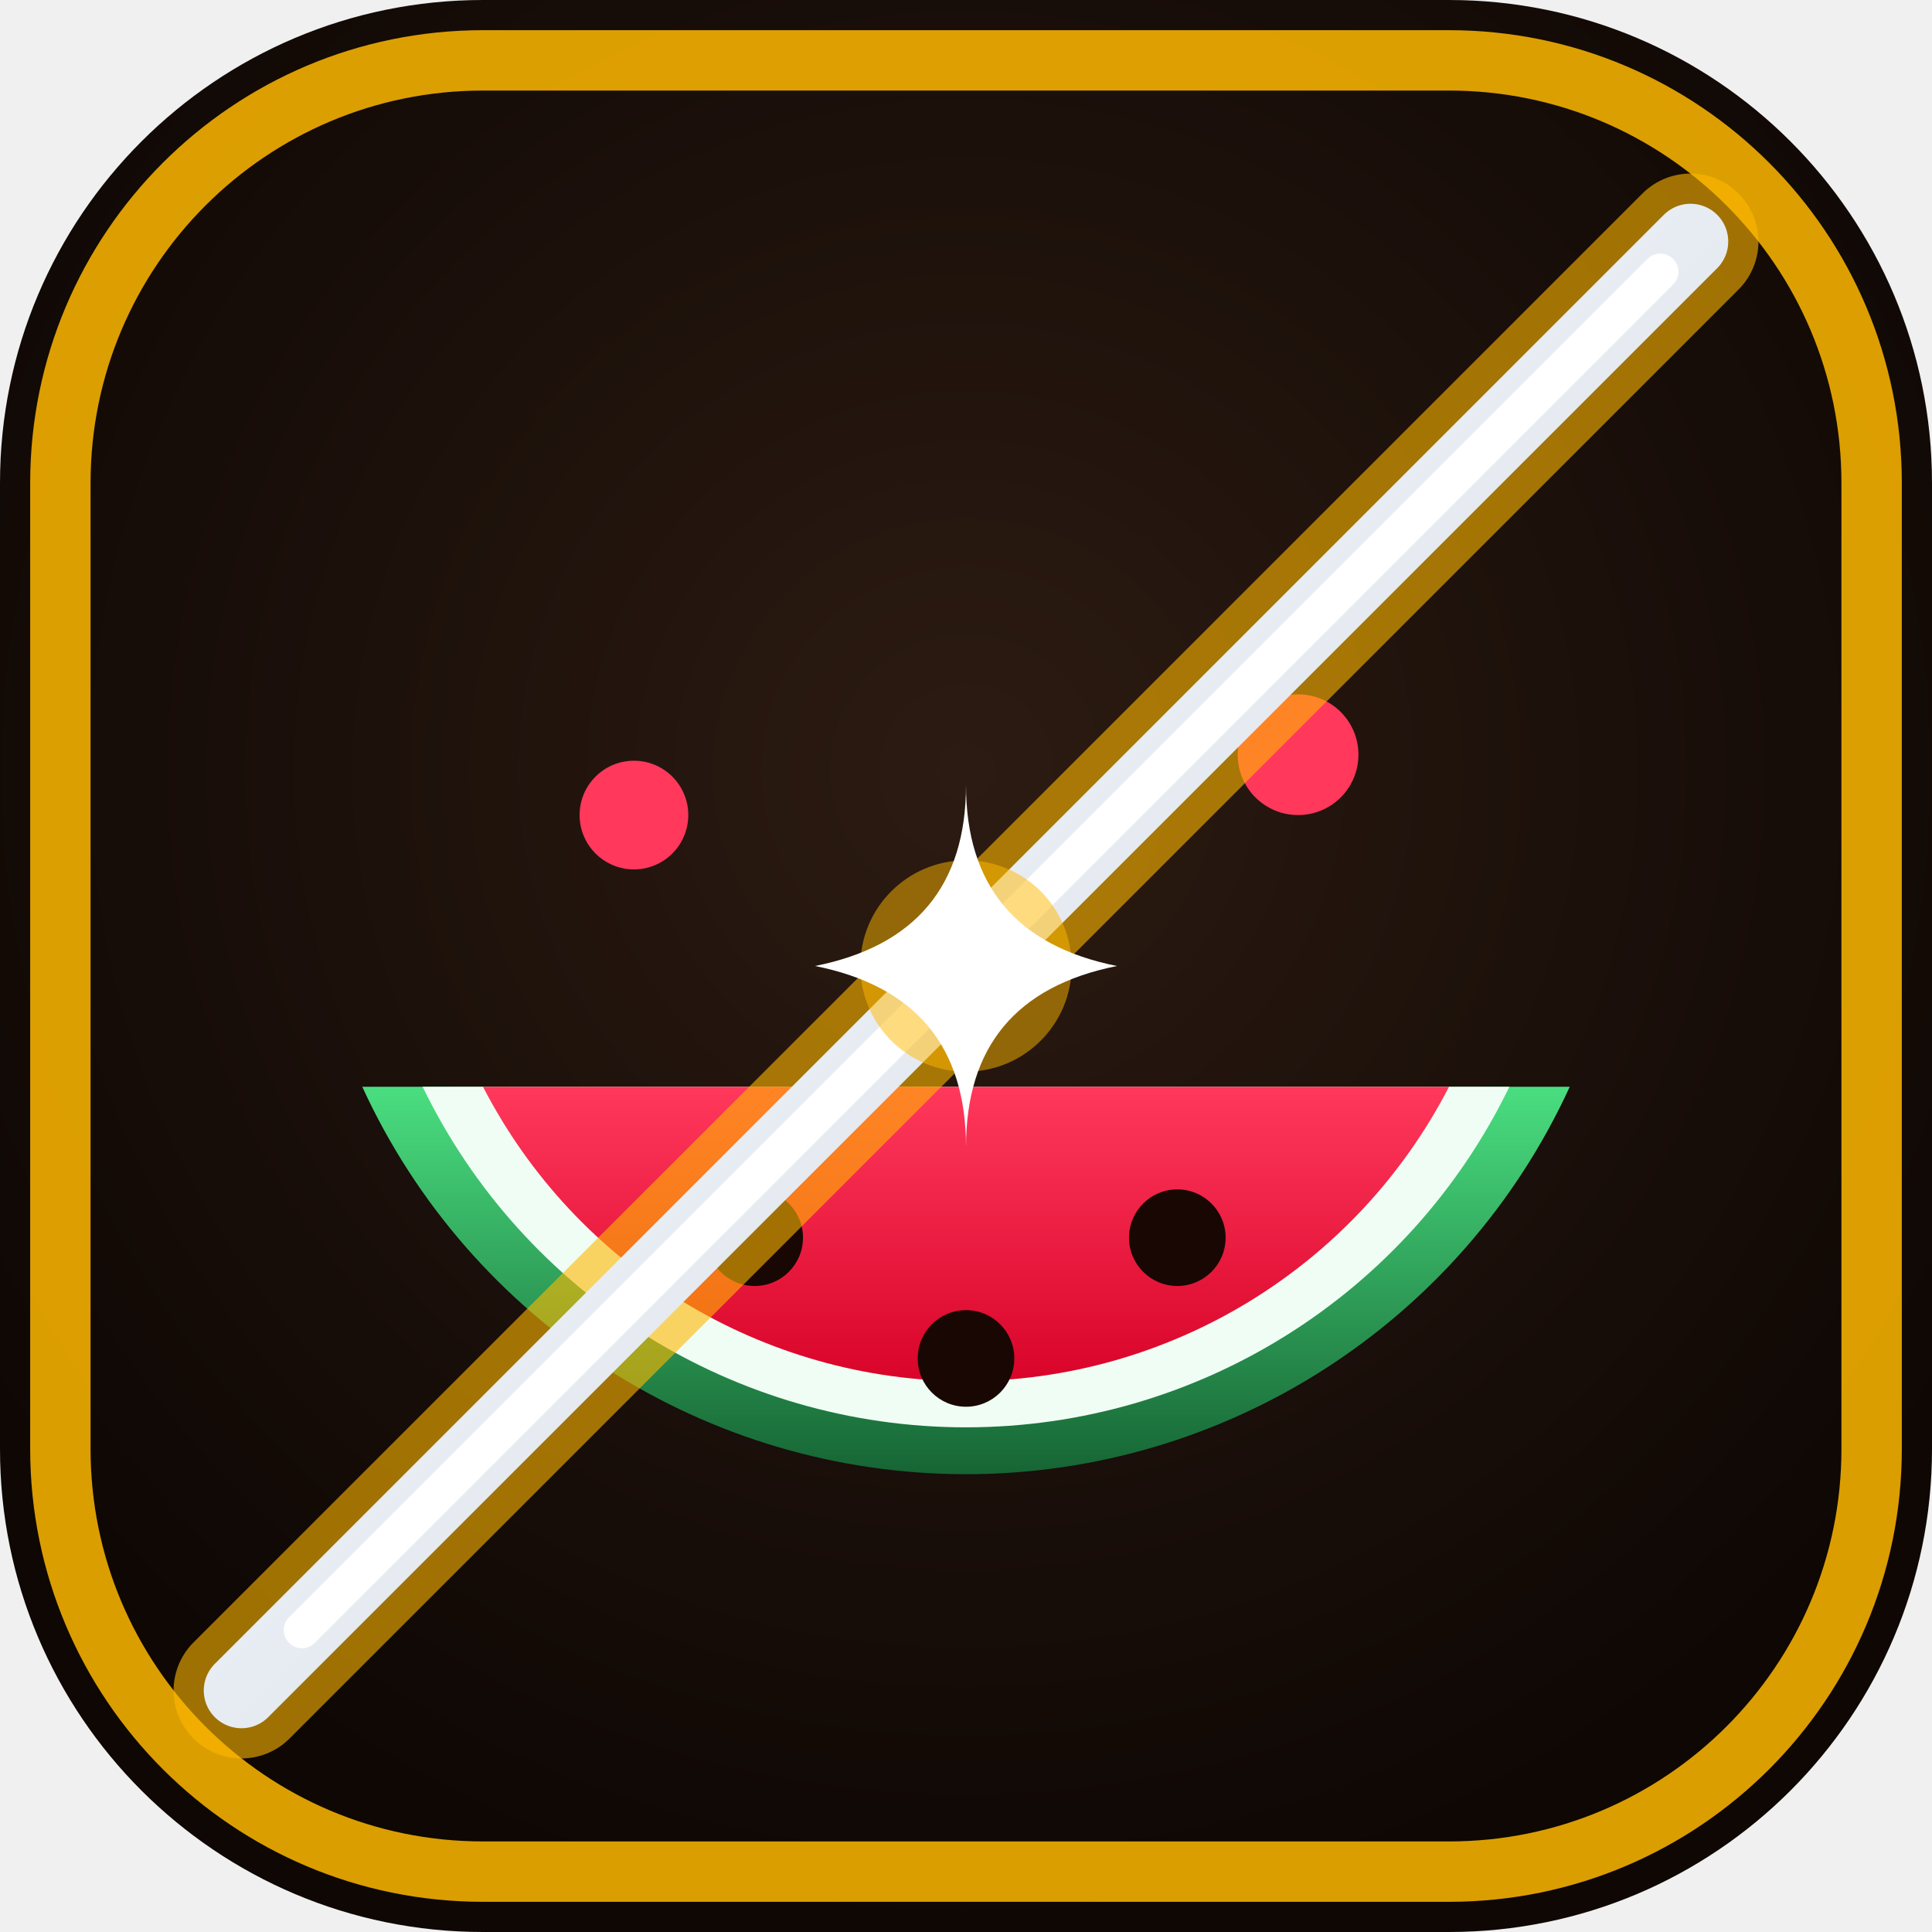
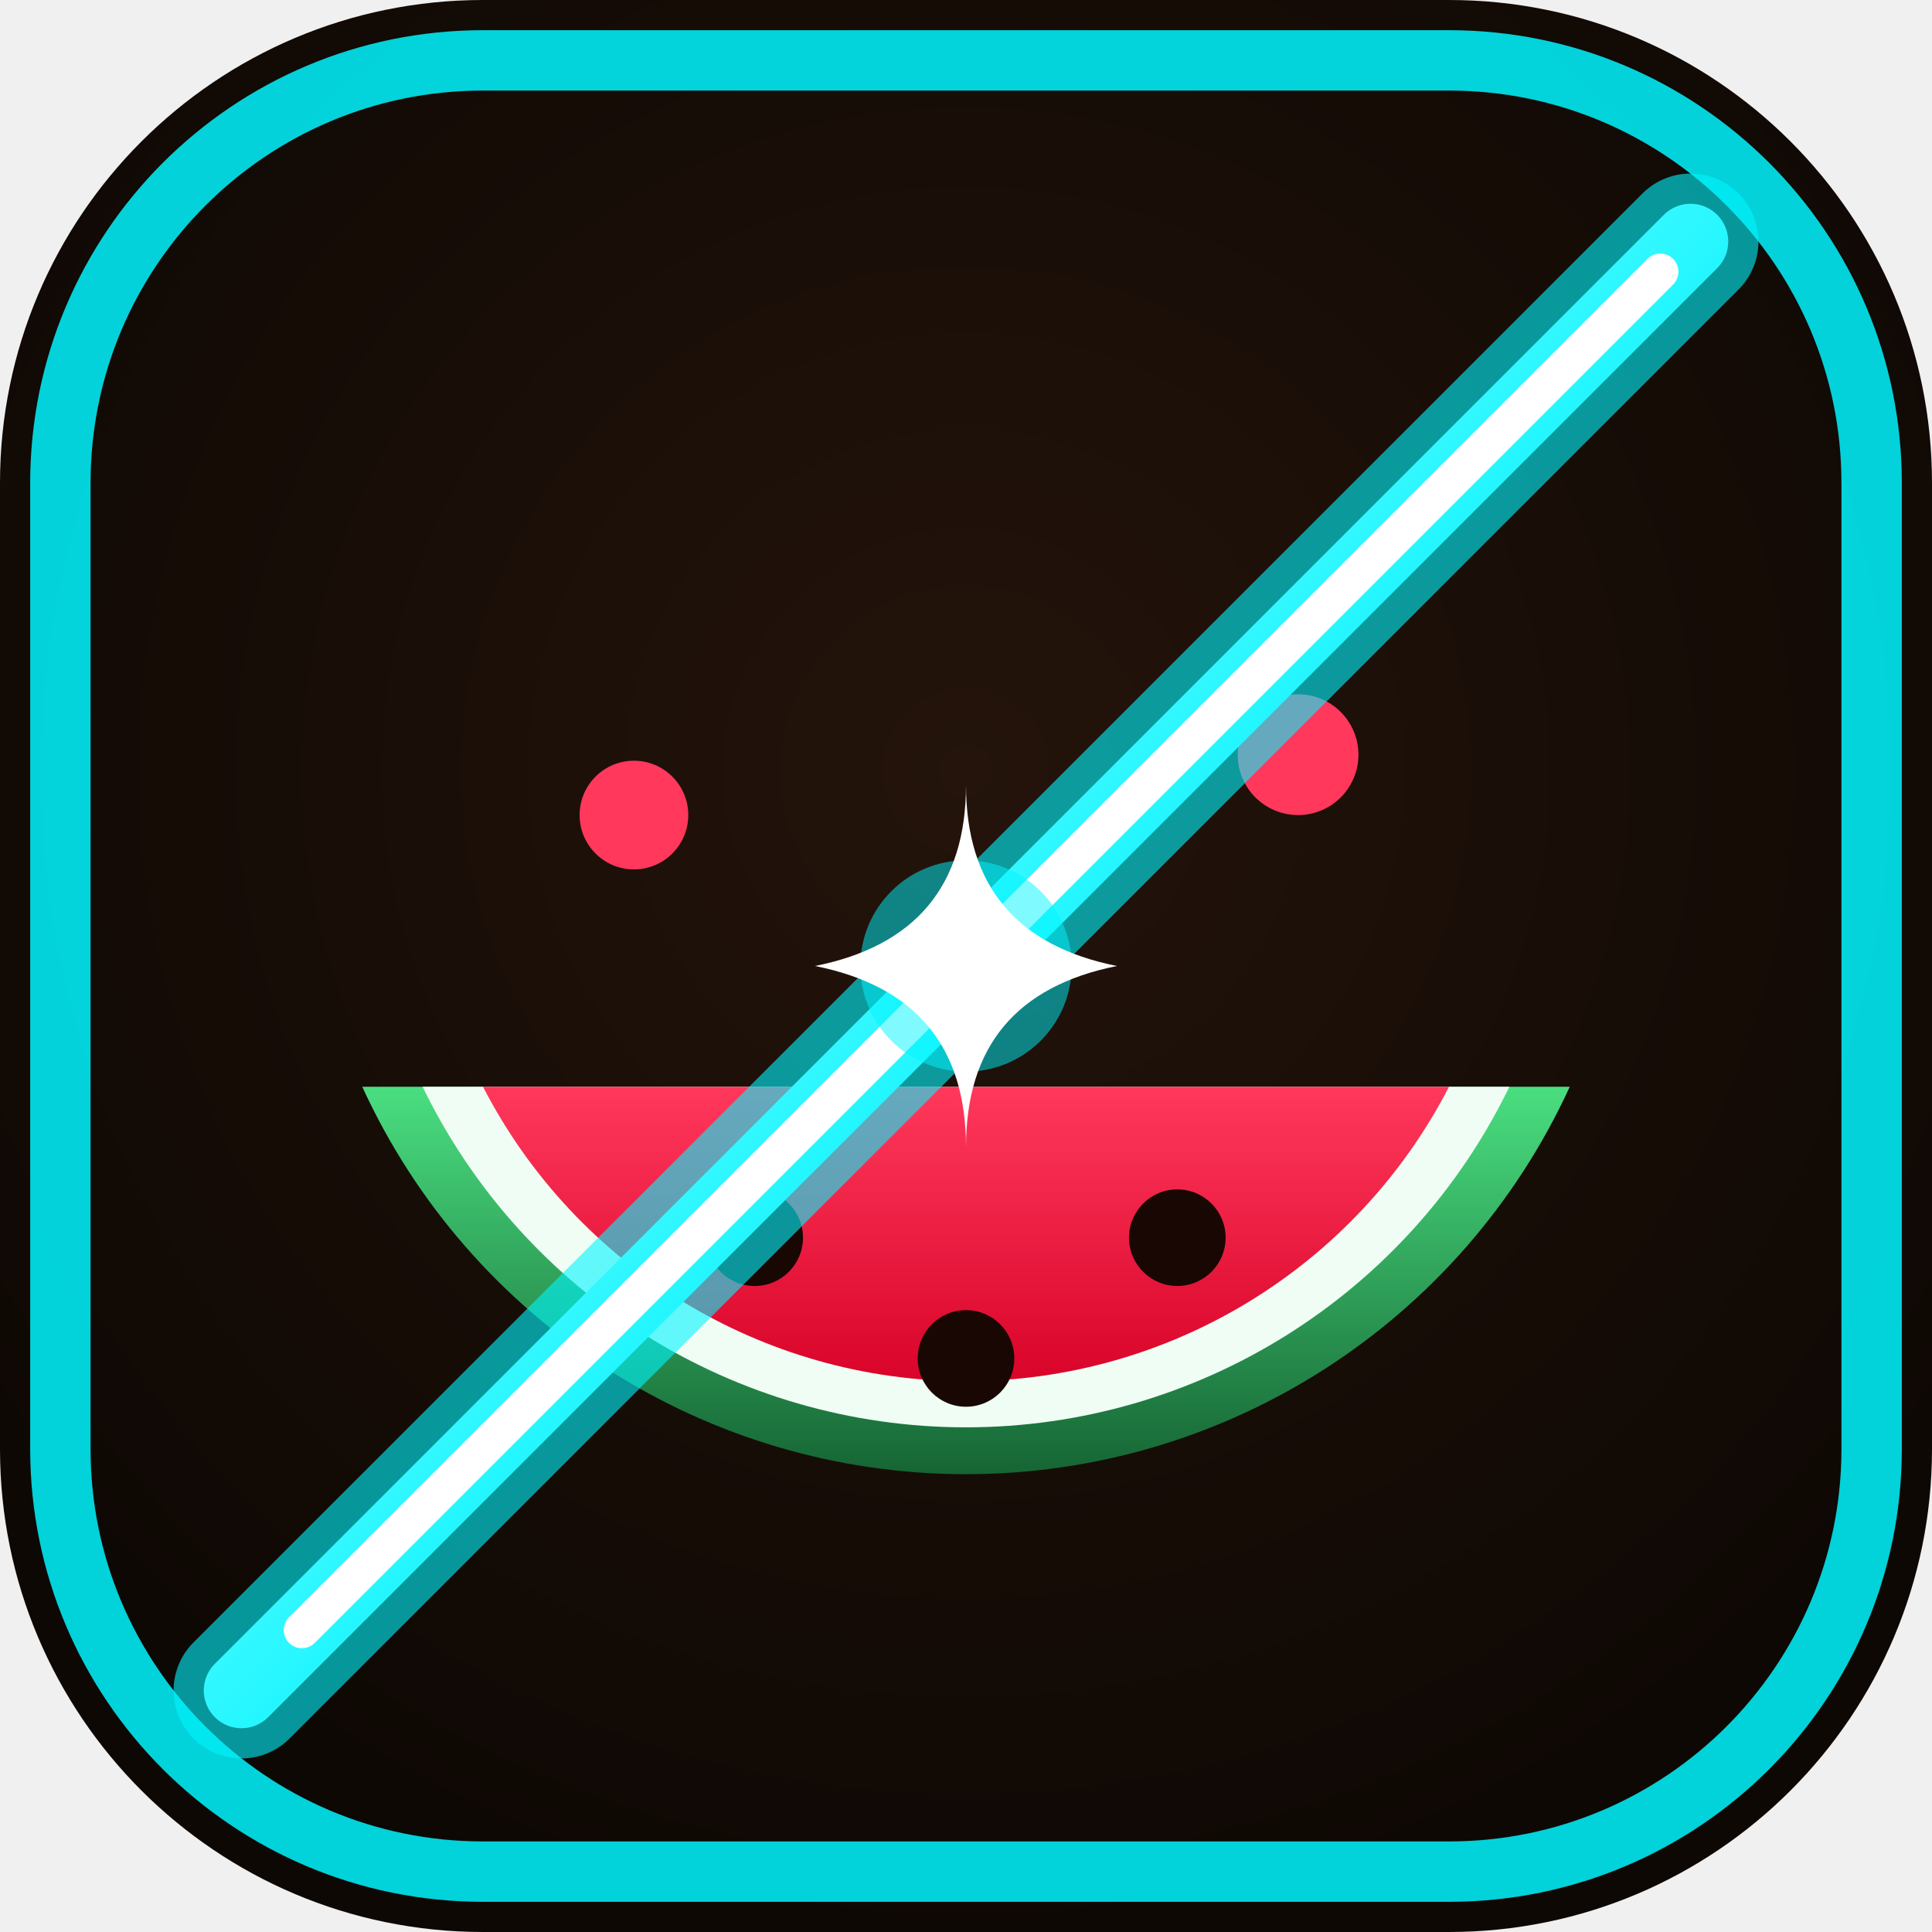
<svg xmlns="http://www.w3.org/2000/svg" viewBox="0 0 64 64" width="100%" height="100%">
  <defs>
    <radialGradient id="favBg" cx="50%" cy="40%" r="60%">
-       <stop offset="0%" stop-color="#2C1B12" />
-       <stop offset="100%" stop-color="#0E0704" />
+       <stop offset="0%" stop-color="#24140B" />
+       <stop offset="100%" stop-color="#0E0804" />
    </radialGradient>
    <linearGradient id="favFlesh" x1="0%" y1="0%" x2="0%" y2="100%">
      <stop offset="0%" stop-color="#FF385C" />
      <stop offset="100%" stop-color="#D90429" />
    </linearGradient>
    <linearGradient id="favRind" x1="0%" y1="0%" x2="0%" y2="100%">
      <stop offset="0%" stop-color="#4ADE80" />
      <stop offset="100%" stop-color="#166534" />
    </linearGradient>
    <linearGradient id="favSteel" x1="0%" y1="0%" x2="100%" y2="100%">
      <stop offset="0%" stop-color="#FFFFFF" />
-       <stop offset="60%" stop-color="#E2E8F0" />
-       <stop offset="100%" stop-color="#94A3B8" />
+       <stop offset="60%" stop-color="#00F5FF" />
+       <stop offset="100%" stop-color="#1677FF" />
    </linearGradient>
  </defs>
  <rect width="64" height="64" rx="16" fill="url(#favBg)" />
-   <rect width="60" height="60" x="2" y="2" rx="14" fill="none" stroke="#FFB800" stroke-width="2" stroke-opacity="0.85" />
+   <rect width="60" height="60" x="2" y="2" rx="14" fill="none" stroke="#00F5FF" stroke-width="2" stroke-opacity="0.85" />
  <path d="M 12 36 A 22 22 0 0 0 52 36 Z" fill="url(#favRind)" />
  <path d="M 14 36 A 20 20 0 0 0 50 36 Z" fill="#F0FDF4" />
  <path d="M 16 36 A 18 18 0 0 0 48 36 Z" fill="url(#favFlesh)" />
  <circle cx="25" cy="41" r="1.6" fill="#180702" />
  <circle cx="32" cy="45" r="1.6" fill="#180702" />
  <circle cx="39" cy="41" r="1.6" fill="#180702" />
  <circle cx="21" cy="27" r="1.8" fill="#FF385C" />
  <circle cx="43" cy="25" r="2" fill="#FF385C" />
-   <line x1="56" y1="8" x2="8" y2="56" stroke="#FFB800" stroke-width="4.5" stroke-linecap="round" opacity="0.6" />
+   <line x1="56" y1="8" x2="8" y2="56" stroke="#00F5FF" stroke-width="4.5" stroke-linecap="round" opacity="0.6" />
  <line x1="56" y1="8" x2="8" y2="56" stroke="url(#favSteel)" stroke-width="2.5" stroke-linecap="round" />
  <line x1="55" y1="9" x2="10" y2="54" stroke="#FFFFFF" stroke-width="1.2" stroke-linecap="round" />
  <g transform="translate(32, 32)">
-     <circle cx="0" cy="0" r="3.5" fill="#FFB800" opacity="0.5" />
+     <circle cx="0" cy="0" r="3.5" fill="#00F5FF" opacity="0.5" />
    <path d="M 0 -6 Q 0 -1 5 0 Q 0 1 0 6 Q 0 1 -5 0 Q 0 -1 0 -6 Z" fill="#FFFFFF" />
  </g>
</svg>
